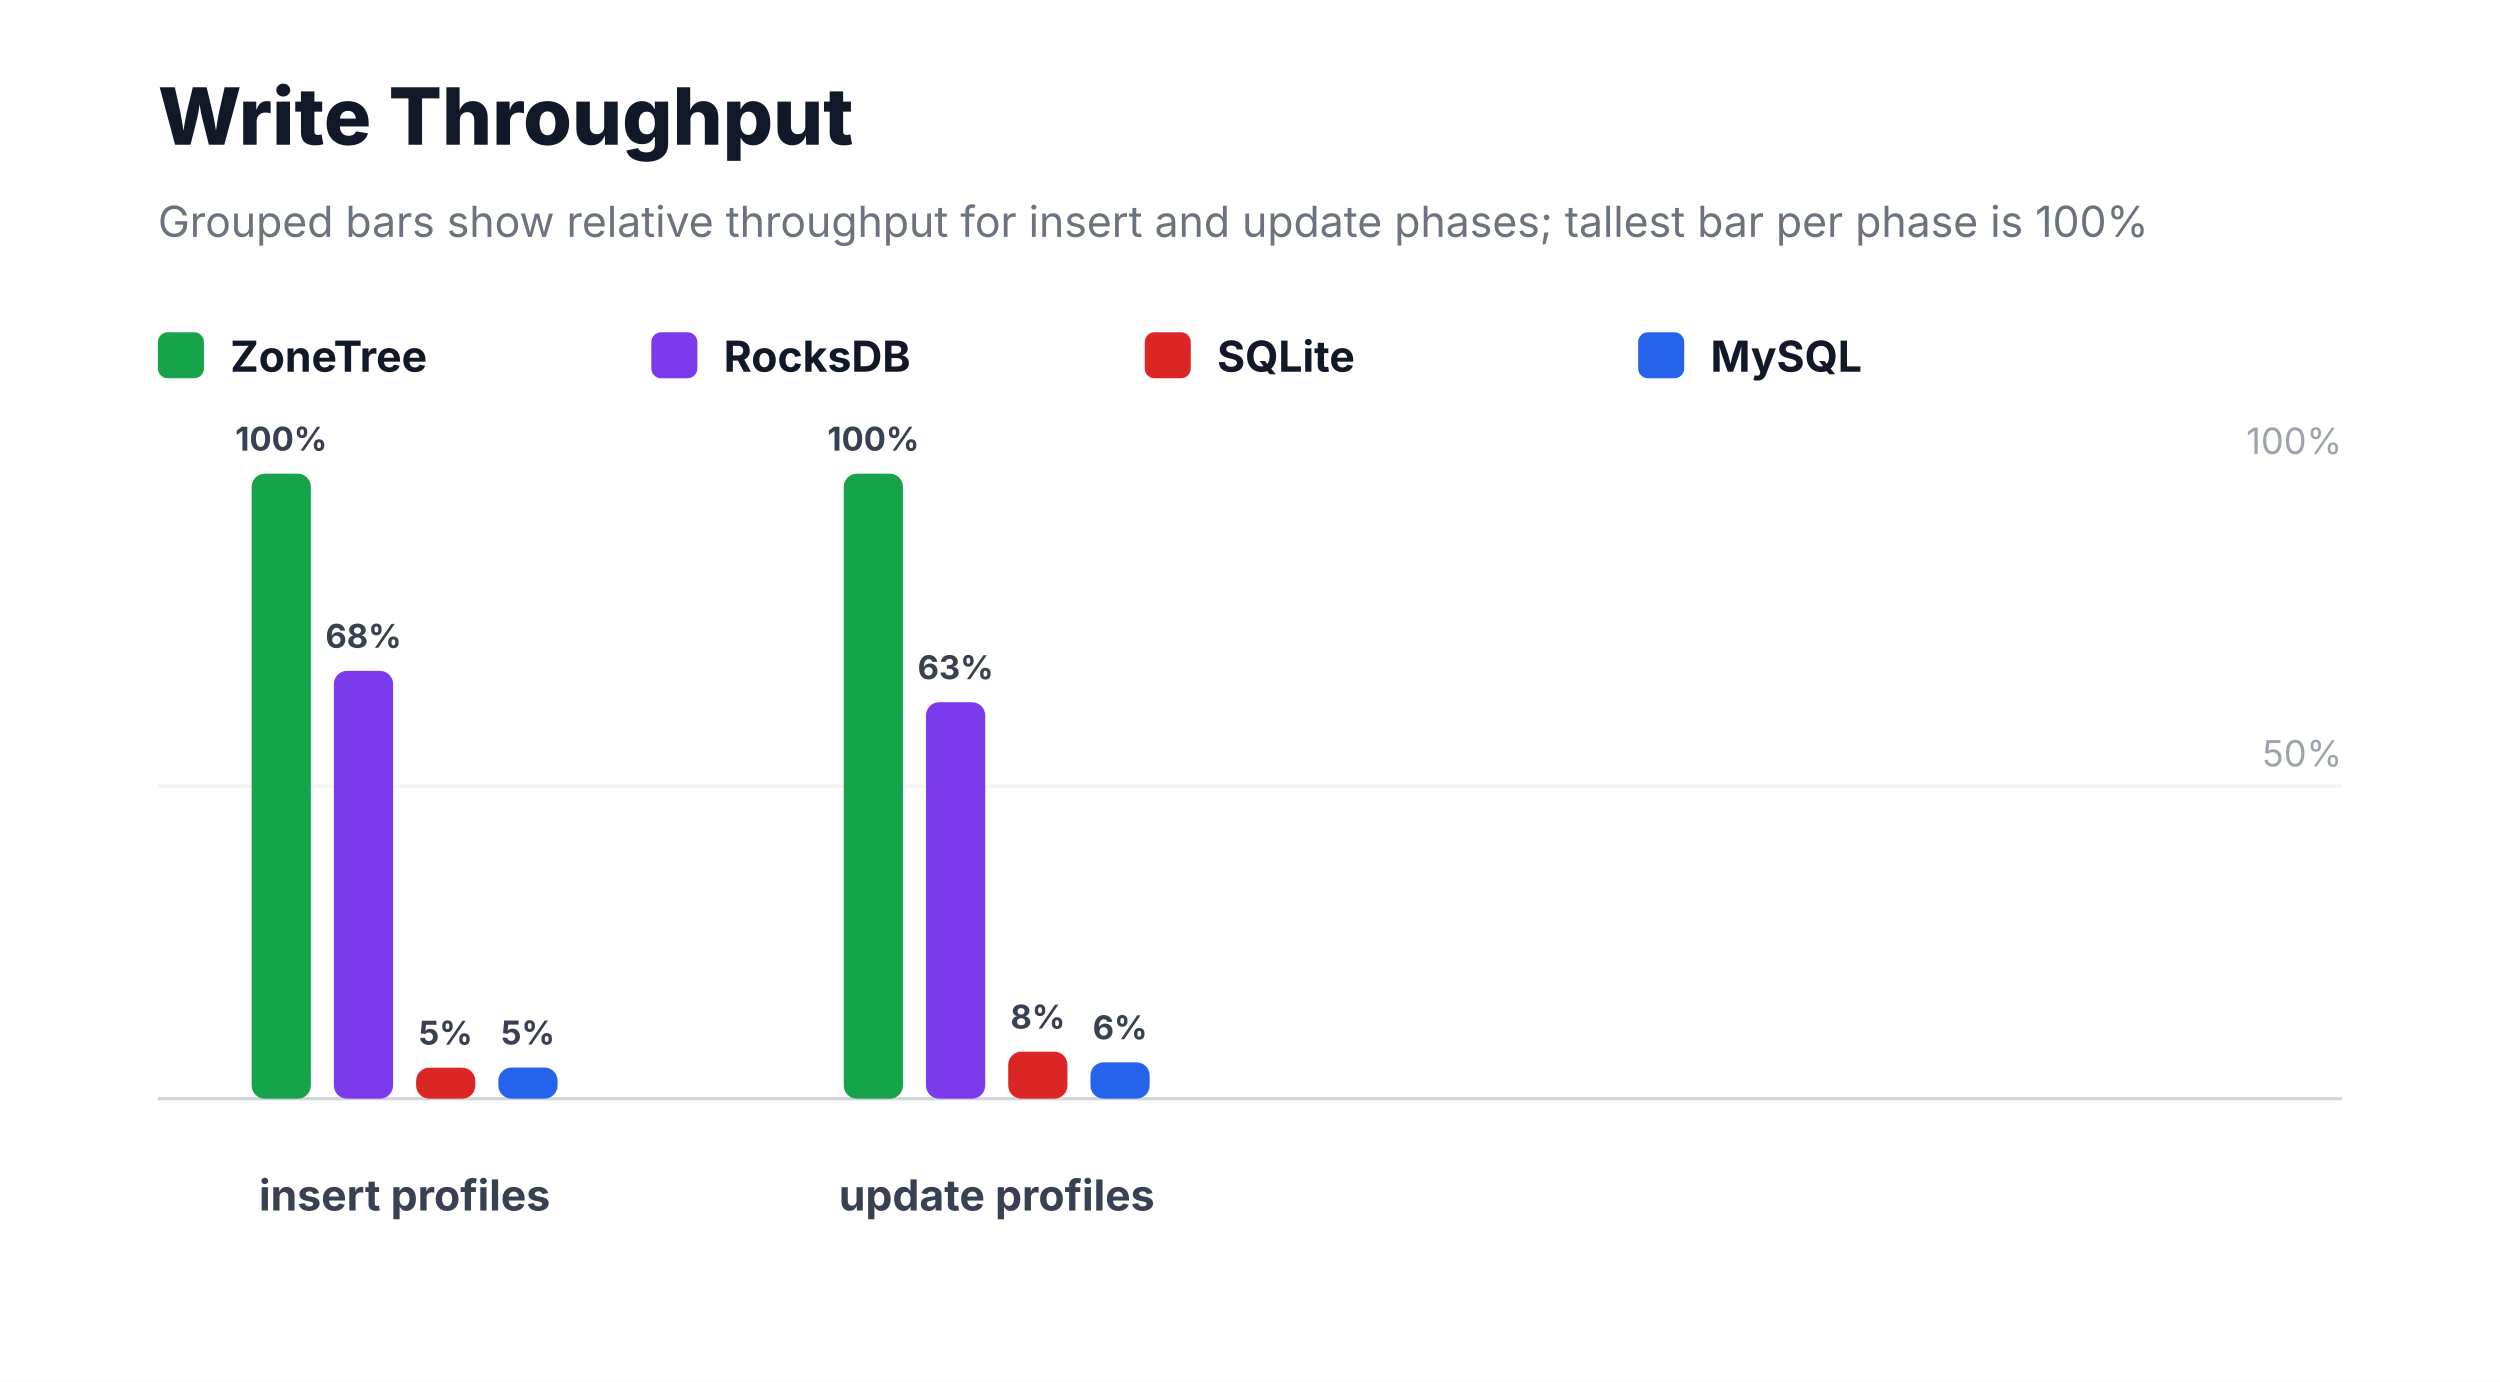
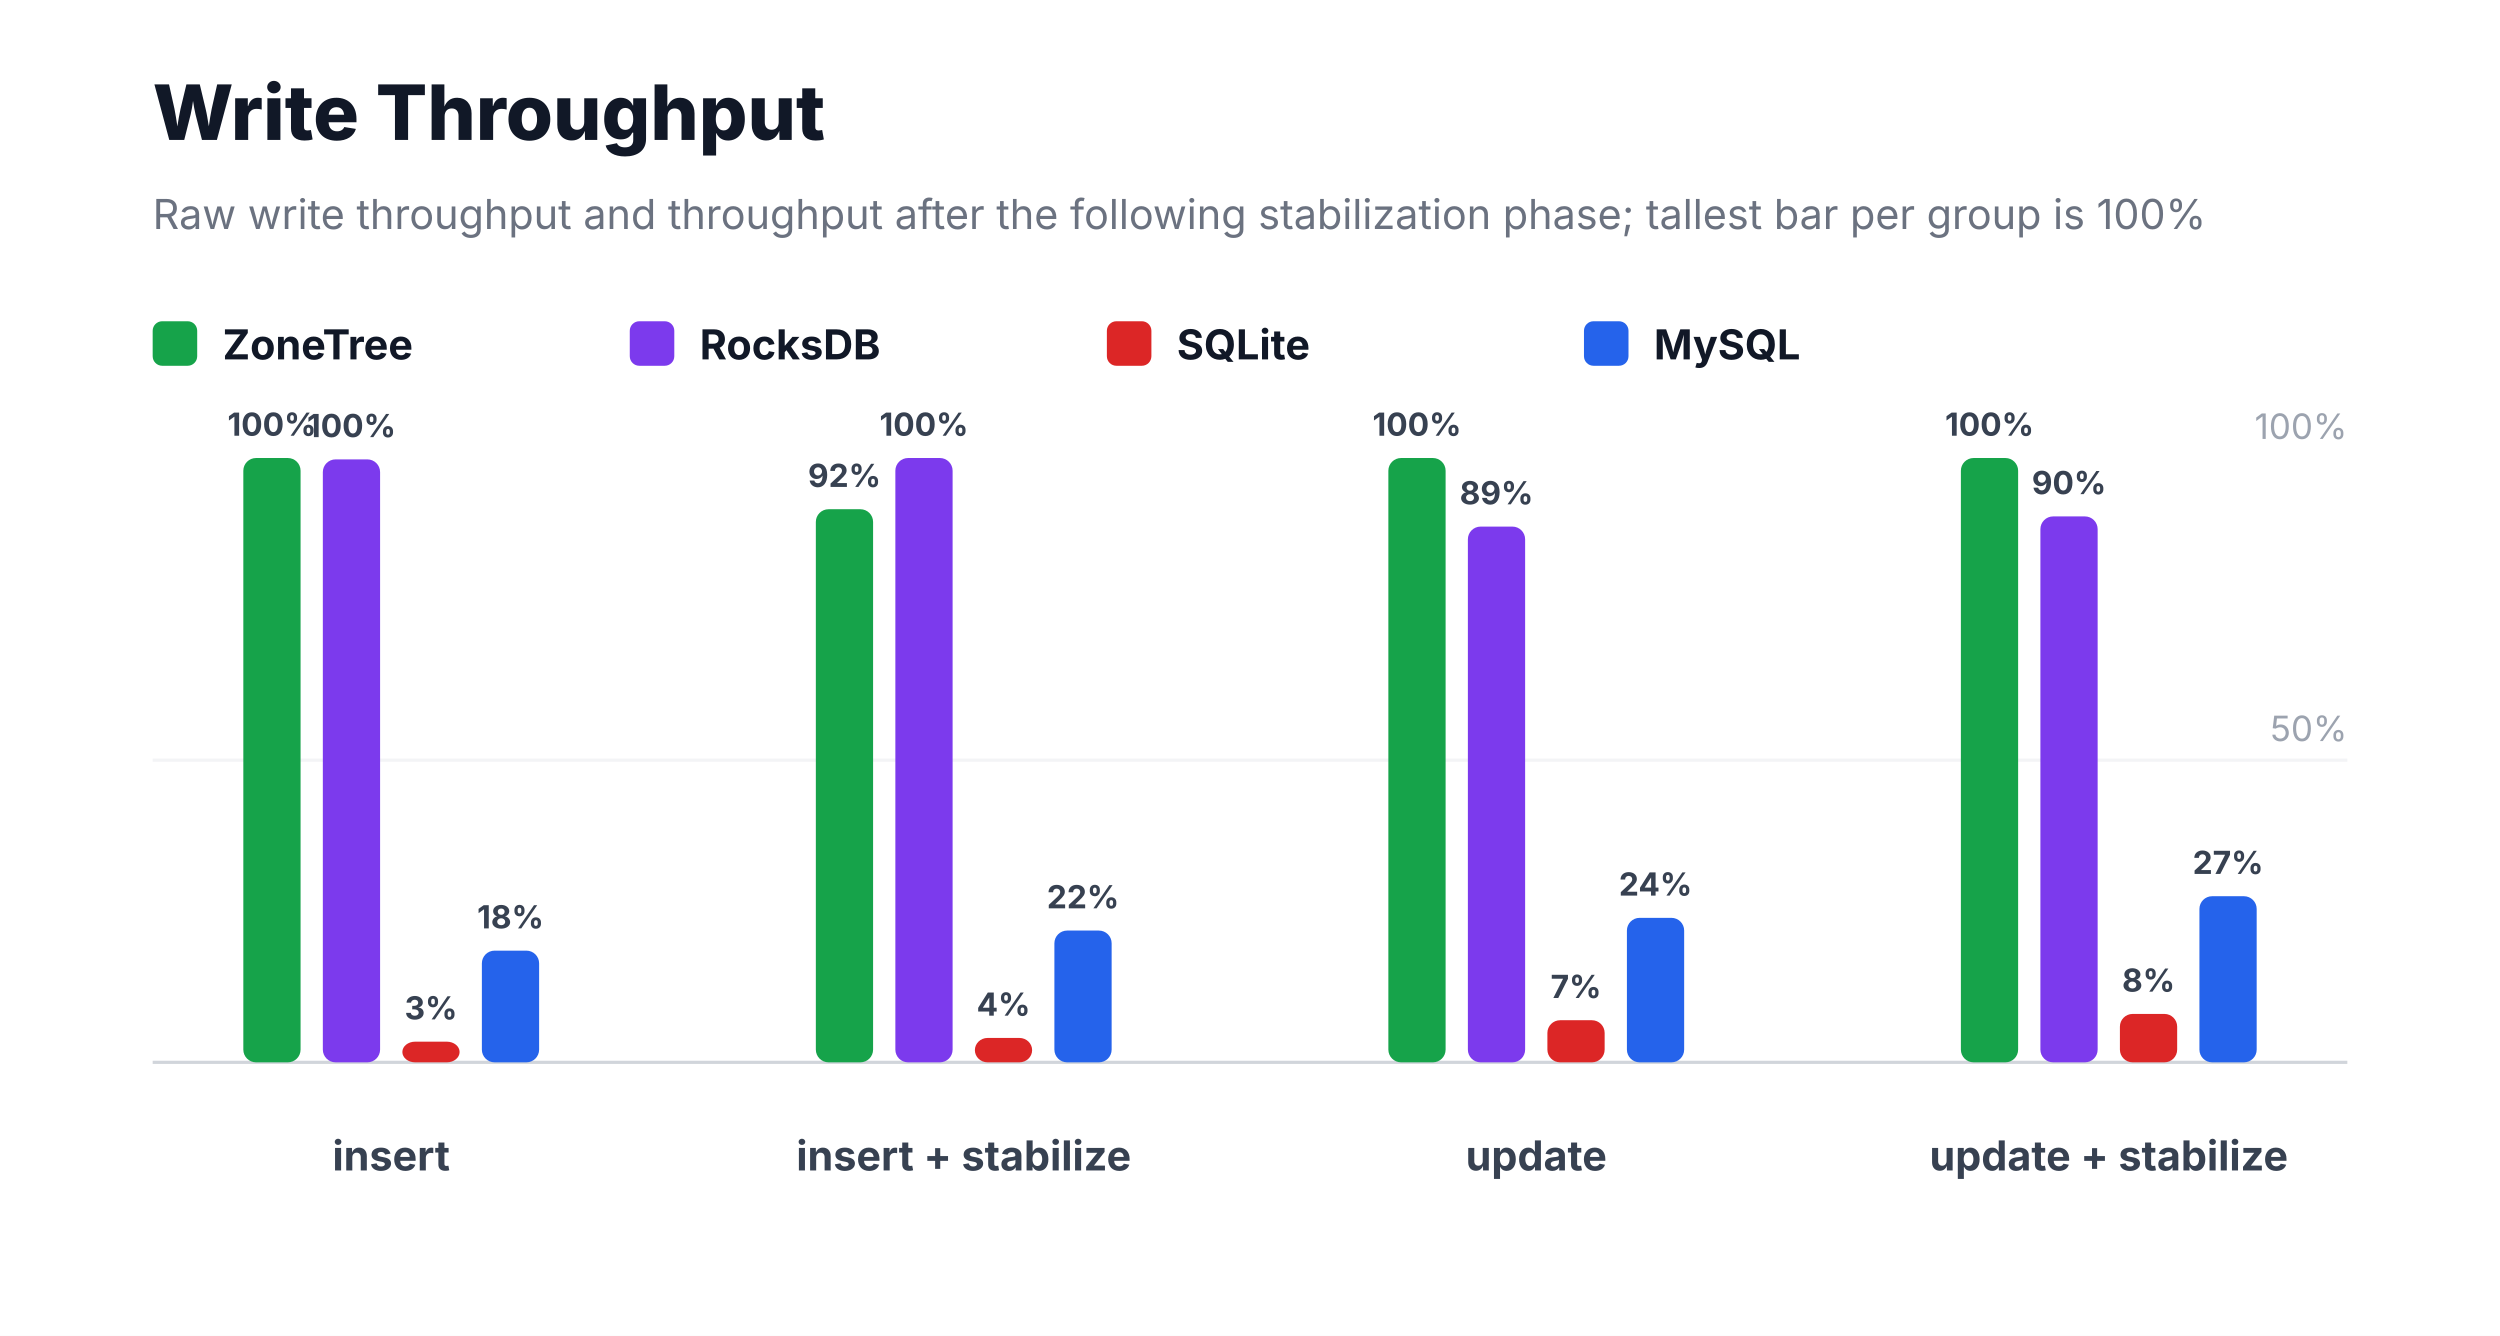
- <svg xmlns="http://www.w3.org/2000/svg" width="760" height="420" viewBox="0 0 760 420" role="img" aria-label="Write Throughput">
+ <svg xmlns="http://www.w3.org/2000/svg" width="786" height="420" viewBox="0 0 786 420" role="img" aria-label="Write Throughput">
  <style>
    text { font-family: Inter, Segoe UI, Arial, sans-serif; }
  </style>
  <rect width="100%" height="100%" fill="#ffffff" />
  <text x="48" y="44" font-size="24" font-weight="800" fill="#111827">Write Throughput</text>
-   <text x="48" y="72" font-size="13" fill="#6b7280">Grouped bars show relative throughput for insert and update phases; tallest bar per phase is 100%</text>
+   <text x="48" y="72" font-size="13" fill="#6b7280">Raw write throughput and throughput after the following stabilization phase; tallest bar per group is 100%</text>
  <rect x="48" y="101" width="14" height="14" rx="3" fill="#16a34a" />
  <text x="70" y="113" font-size="13" fill="#111827" text-anchor="start" font-weight="700">ZoneTree</text>
  <rect x="198" y="101" width="14" height="14" rx="3" fill="#7c3aed" />
  <text x="220" y="113" font-size="13" fill="#111827" text-anchor="start" font-weight="700">RocksDB</text>
  <rect x="348" y="101" width="14" height="14" rx="3" fill="#dc2626" />
  <text x="370" y="113" font-size="13" fill="#111827" text-anchor="start" font-weight="700">SQLite</text>
  <rect x="498" y="101" width="14" height="14" rx="3" fill="#2563eb" />
  <text x="520" y="113" font-size="13" fill="#111827" text-anchor="start" font-weight="700">MySQL</text>
-   <line x1="48" y1="334" x2="712" y2="334" stroke="#d1d5db" stroke-width="1" />
-   <line x1="48" y1="239" x2="712" y2="239" stroke="#f3f4f6" stroke-width="1" />
-   <text x="712" y="233" font-size="11" fill="#9ca3af" text-anchor="end" font-weight="400">50%</text>
-   <text x="712" y="138" font-size="11" fill="#9ca3af" text-anchor="end" font-weight="400">100%</text>
+   <line x1="48" y1="334" x2="738" y2="334" stroke="#d1d5db" stroke-width="1" />
+   <line x1="48" y1="239" x2="738" y2="239" stroke="#f3f4f6" stroke-width="1" />
+   <text x="738" y="233" font-size="11" fill="#9ca3af" text-anchor="end" font-weight="400">50%</text>
+   <text x="738" y="138" font-size="11" fill="#9ca3af" text-anchor="end" font-weight="400">100%</text>
  <rect x="76.5" y="144" width="18" height="190" rx="4" fill="#16a34a" />
  <text x="85.5" y="137" font-size="10" fill="#374151" text-anchor="middle" font-weight="700">100%</text>
-   <rect x="101.5" y="203.94" width="18" height="130.06" rx="4" fill="#7c3aed" />
-   <text x="110.5" y="196.94" font-size="10" fill="#374151" text-anchor="middle" font-weight="700">68%</text>
-   <rect x="126.5" y="324.58" width="18" height="9.42" rx="4" fill="#dc2626" />
-   <text x="135.5" y="317.58" font-size="10" fill="#374151" text-anchor="middle" font-weight="700">5%</text>
-   <rect x="151.5" y="324.52" width="18" height="9.48" rx="4" fill="#2563eb" />
-   <text x="160.5" y="317.52" font-size="10" fill="#374151" text-anchor="middle" font-weight="700">5%</text>
-   <text x="123" y="368" font-size="13" fill="#374151" text-anchor="middle" font-weight="700">insert profiles</text>
-   <rect x="256.5" y="144" width="18" height="190" rx="4" fill="#16a34a" />
-   <text x="265.5" y="137" font-size="10" fill="#374151" text-anchor="middle" font-weight="700">100%</text>
-   <rect x="281.5" y="213.47" width="18" height="120.53" rx="4" fill="#7c3aed" />
-   <text x="290.5" y="206.47" font-size="10" fill="#374151" text-anchor="middle" font-weight="700">63%</text>
-   <rect x="306.5" y="319.7" width="18" height="14.3" rx="4" fill="#dc2626" />
-   <text x="315.5" y="312.7" font-size="10" fill="#374151" text-anchor="middle" font-weight="700">8%</text>
-   <rect x="331.5" y="322.94" width="18" height="11.06" rx="4" fill="#2563eb" />
-   <text x="340.5" y="315.94" font-size="10" fill="#374151" text-anchor="middle" font-weight="700">6%</text>
-   <text x="303" y="368" font-size="13" fill="#374151" text-anchor="middle" font-weight="700">update profiles</text>
+   <rect x="101.5" y="144.43" width="18" height="189.57" rx="4" fill="#7c3aed" />
+   <text x="110.5" y="137.43" font-size="10" fill="#374151" text-anchor="middle" font-weight="700">100%</text>
+   <rect x="126.5" y="327.5" width="18" height="6.5" rx="4" fill="#dc2626" />
+   <text x="135.5" y="320.5" font-size="10" fill="#374151" text-anchor="middle" font-weight="700">3%</text>
+   <rect x="151.5" y="298.88" width="18" height="35.12" rx="4" fill="#2563eb" />
+   <text x="160.5" y="291.88" font-size="10" fill="#374151" text-anchor="middle" font-weight="700">18%</text>
+   <text x="123" y="368" font-size="13" fill="#374151" text-anchor="middle" font-weight="700">insert</text>
+   <rect x="256.5" y="160.1" width="18" height="173.9" rx="4" fill="#16a34a" />
+   <text x="265.5" y="153.1" font-size="10" fill="#374151" text-anchor="middle" font-weight="700">92%</text>
+   <rect x="281.5" y="144" width="18" height="190" rx="4" fill="#7c3aed" />
+   <text x="290.5" y="137" font-size="10" fill="#374151" text-anchor="middle" font-weight="700">100%</text>
+   <rect x="306.5" y="326.33" width="18" height="7.67" rx="4" fill="#dc2626" />
+   <text x="315.5" y="319.33" font-size="10" fill="#374151" text-anchor="middle" font-weight="700">4%</text>
+   <rect x="331.5" y="292.57" width="18" height="41.43" rx="4" fill="#2563eb" />
+   <text x="340.5" y="285.57" font-size="10" fill="#374151" text-anchor="middle" font-weight="700">22%</text>
+   <text x="303" y="368" font-size="13" fill="#374151" text-anchor="middle" font-weight="700">insert + stabilize</text>
+   <rect x="436.5" y="144" width="18" height="190" rx="4" fill="#16a34a" />
+   <text x="445.5" y="137" font-size="10" fill="#374151" text-anchor="middle" font-weight="700">100%</text>
+   <rect x="461.5" y="165.56" width="18" height="168.44" rx="4" fill="#7c3aed" />
+   <text x="470.5" y="158.56" font-size="10" fill="#374151" text-anchor="middle" font-weight="700">89%</text>
+   <rect x="486.5" y="320.76" width="18" height="13.24" rx="4" fill="#dc2626" />
+   <text x="495.5" y="313.76" font-size="10" fill="#374151" text-anchor="middle" font-weight="700">7%</text>
+   <rect x="511.5" y="288.57" width="18" height="45.43" rx="4" fill="#2563eb" />
+   <text x="520.5" y="281.57" font-size="10" fill="#374151" text-anchor="middle" font-weight="700">24%</text>
+   <text x="483" y="368" font-size="13" fill="#374151" text-anchor="middle" font-weight="700">update</text>
+   <rect x="616.5" y="144" width="18" height="190" rx="4" fill="#16a34a" />
+   <text x="625.5" y="137" font-size="10" fill="#374151" text-anchor="middle" font-weight="700">100%</text>
+   <rect x="641.5" y="162.36" width="18" height="171.64" rx="4" fill="#7c3aed" />
+   <text x="650.5" y="155.36" font-size="10" fill="#374151" text-anchor="middle" font-weight="700">90%</text>
+   <rect x="666.5" y="318.78" width="18" height="15.22" rx="4" fill="#dc2626" />
+   <text x="675.5" y="311.78" font-size="10" fill="#374151" text-anchor="middle" font-weight="700">8%</text>
+   <rect x="691.5" y="281.77" width="18" height="52.23" rx="4" fill="#2563eb" />
+   <text x="700.5" y="274.77" font-size="10" fill="#374151" text-anchor="middle" font-weight="700">27%</text>
+   <text x="663" y="368" font-size="13" fill="#374151" text-anchor="middle" font-weight="700">update + stabilize</text>
</svg>
